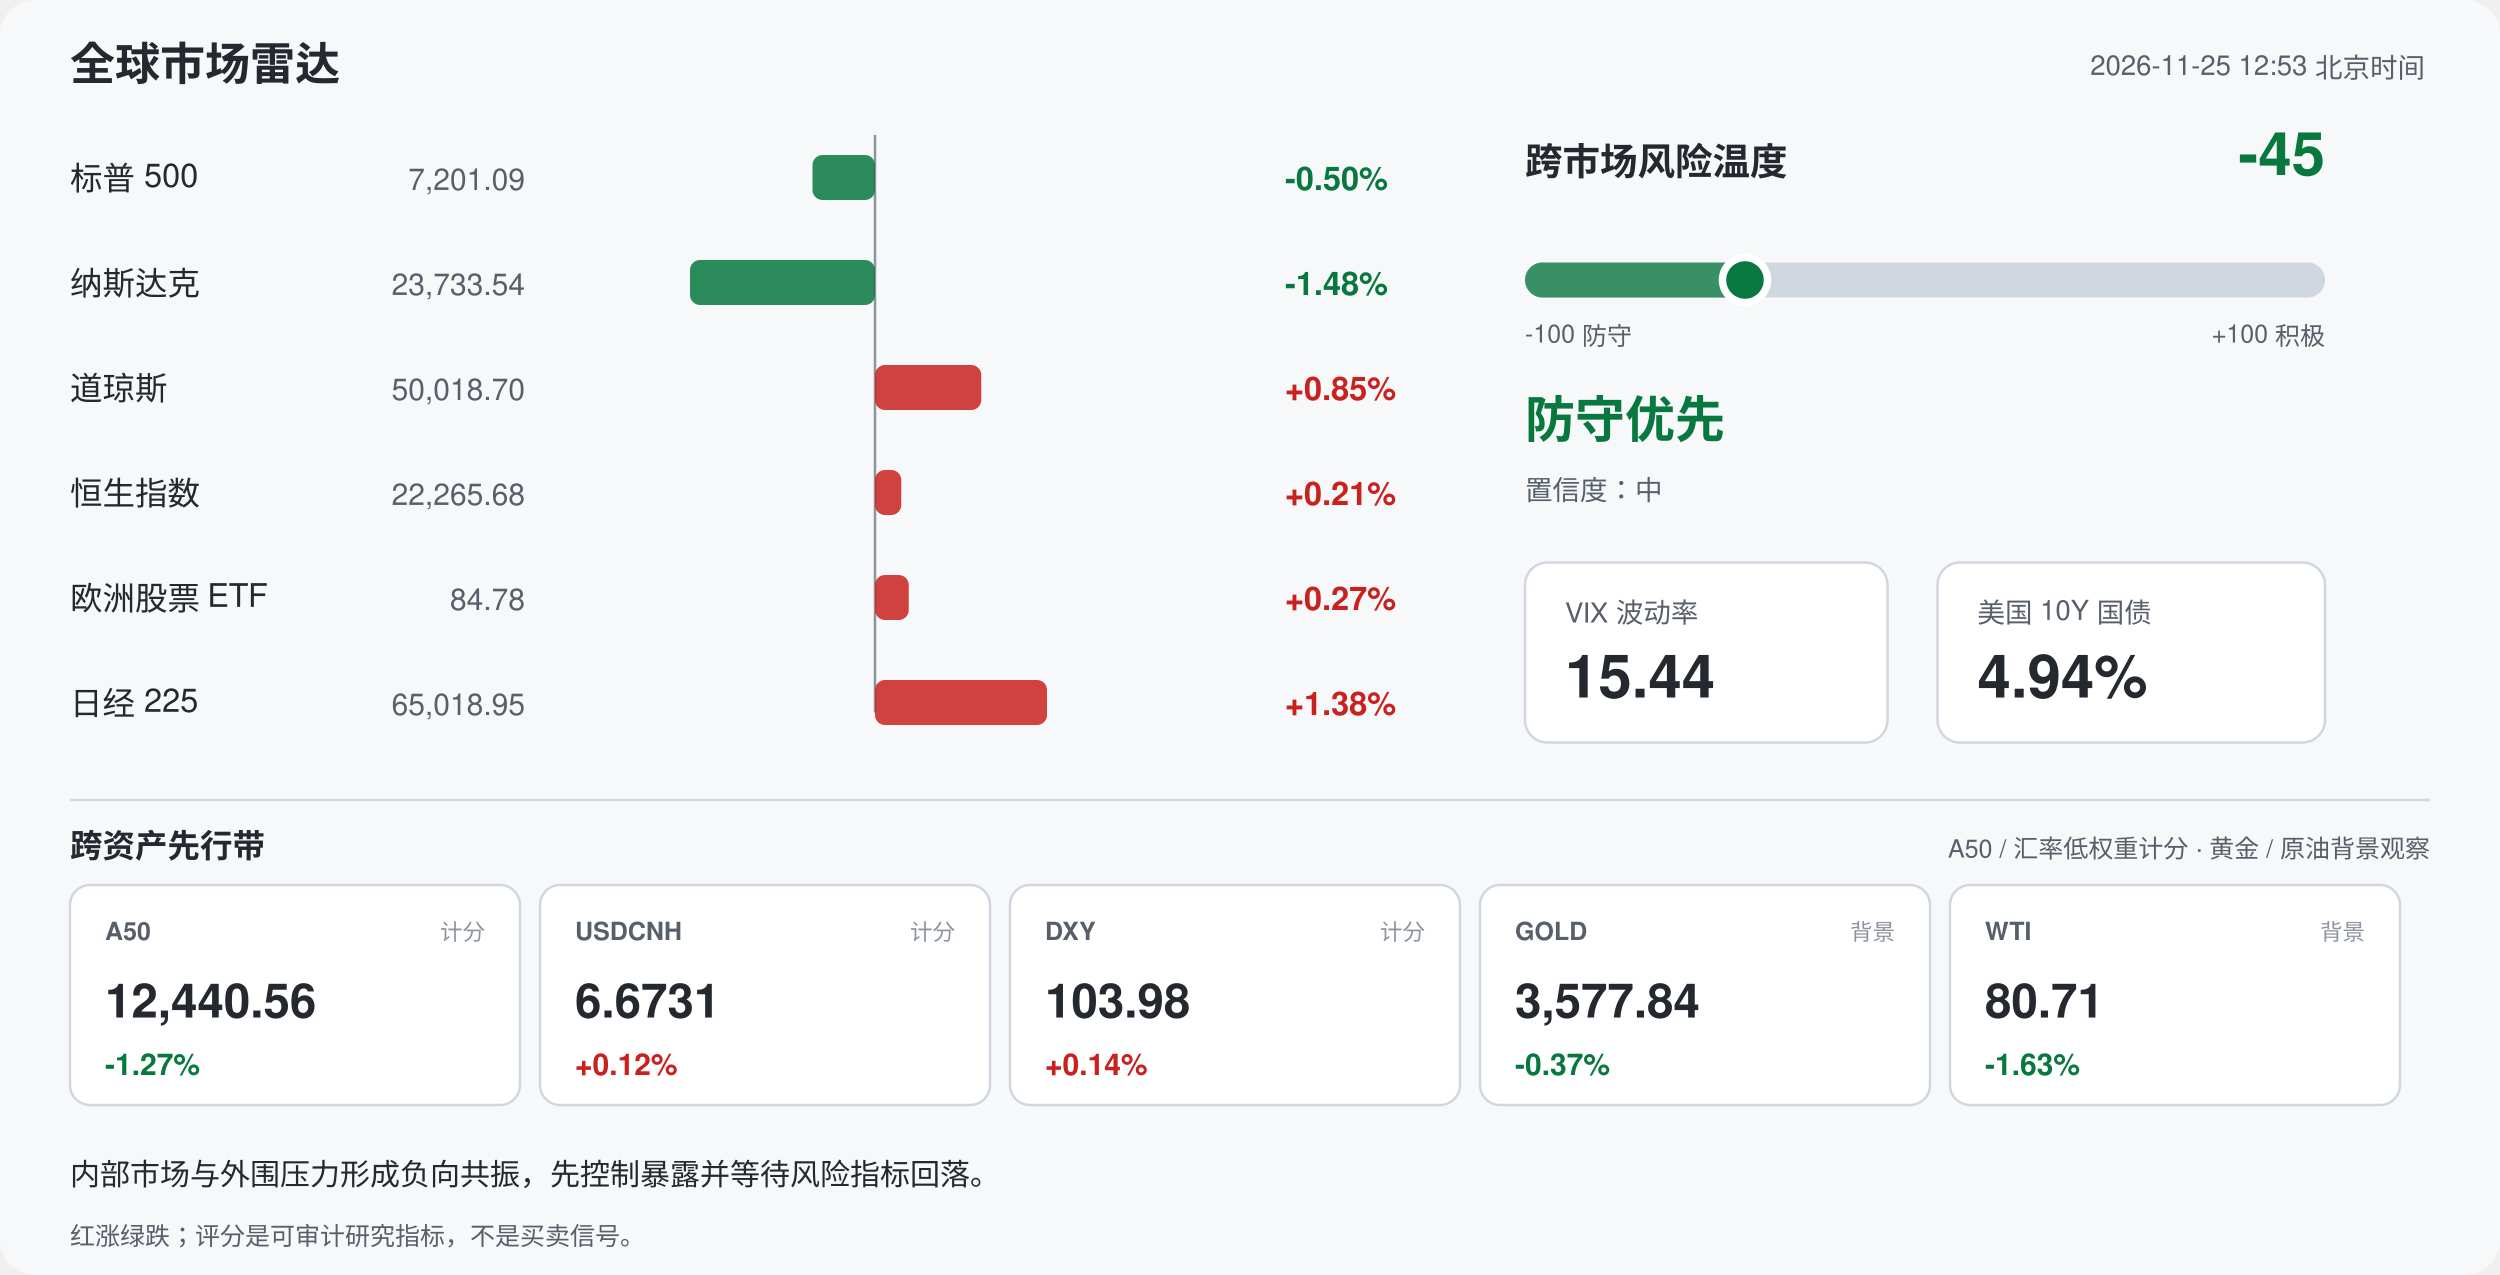
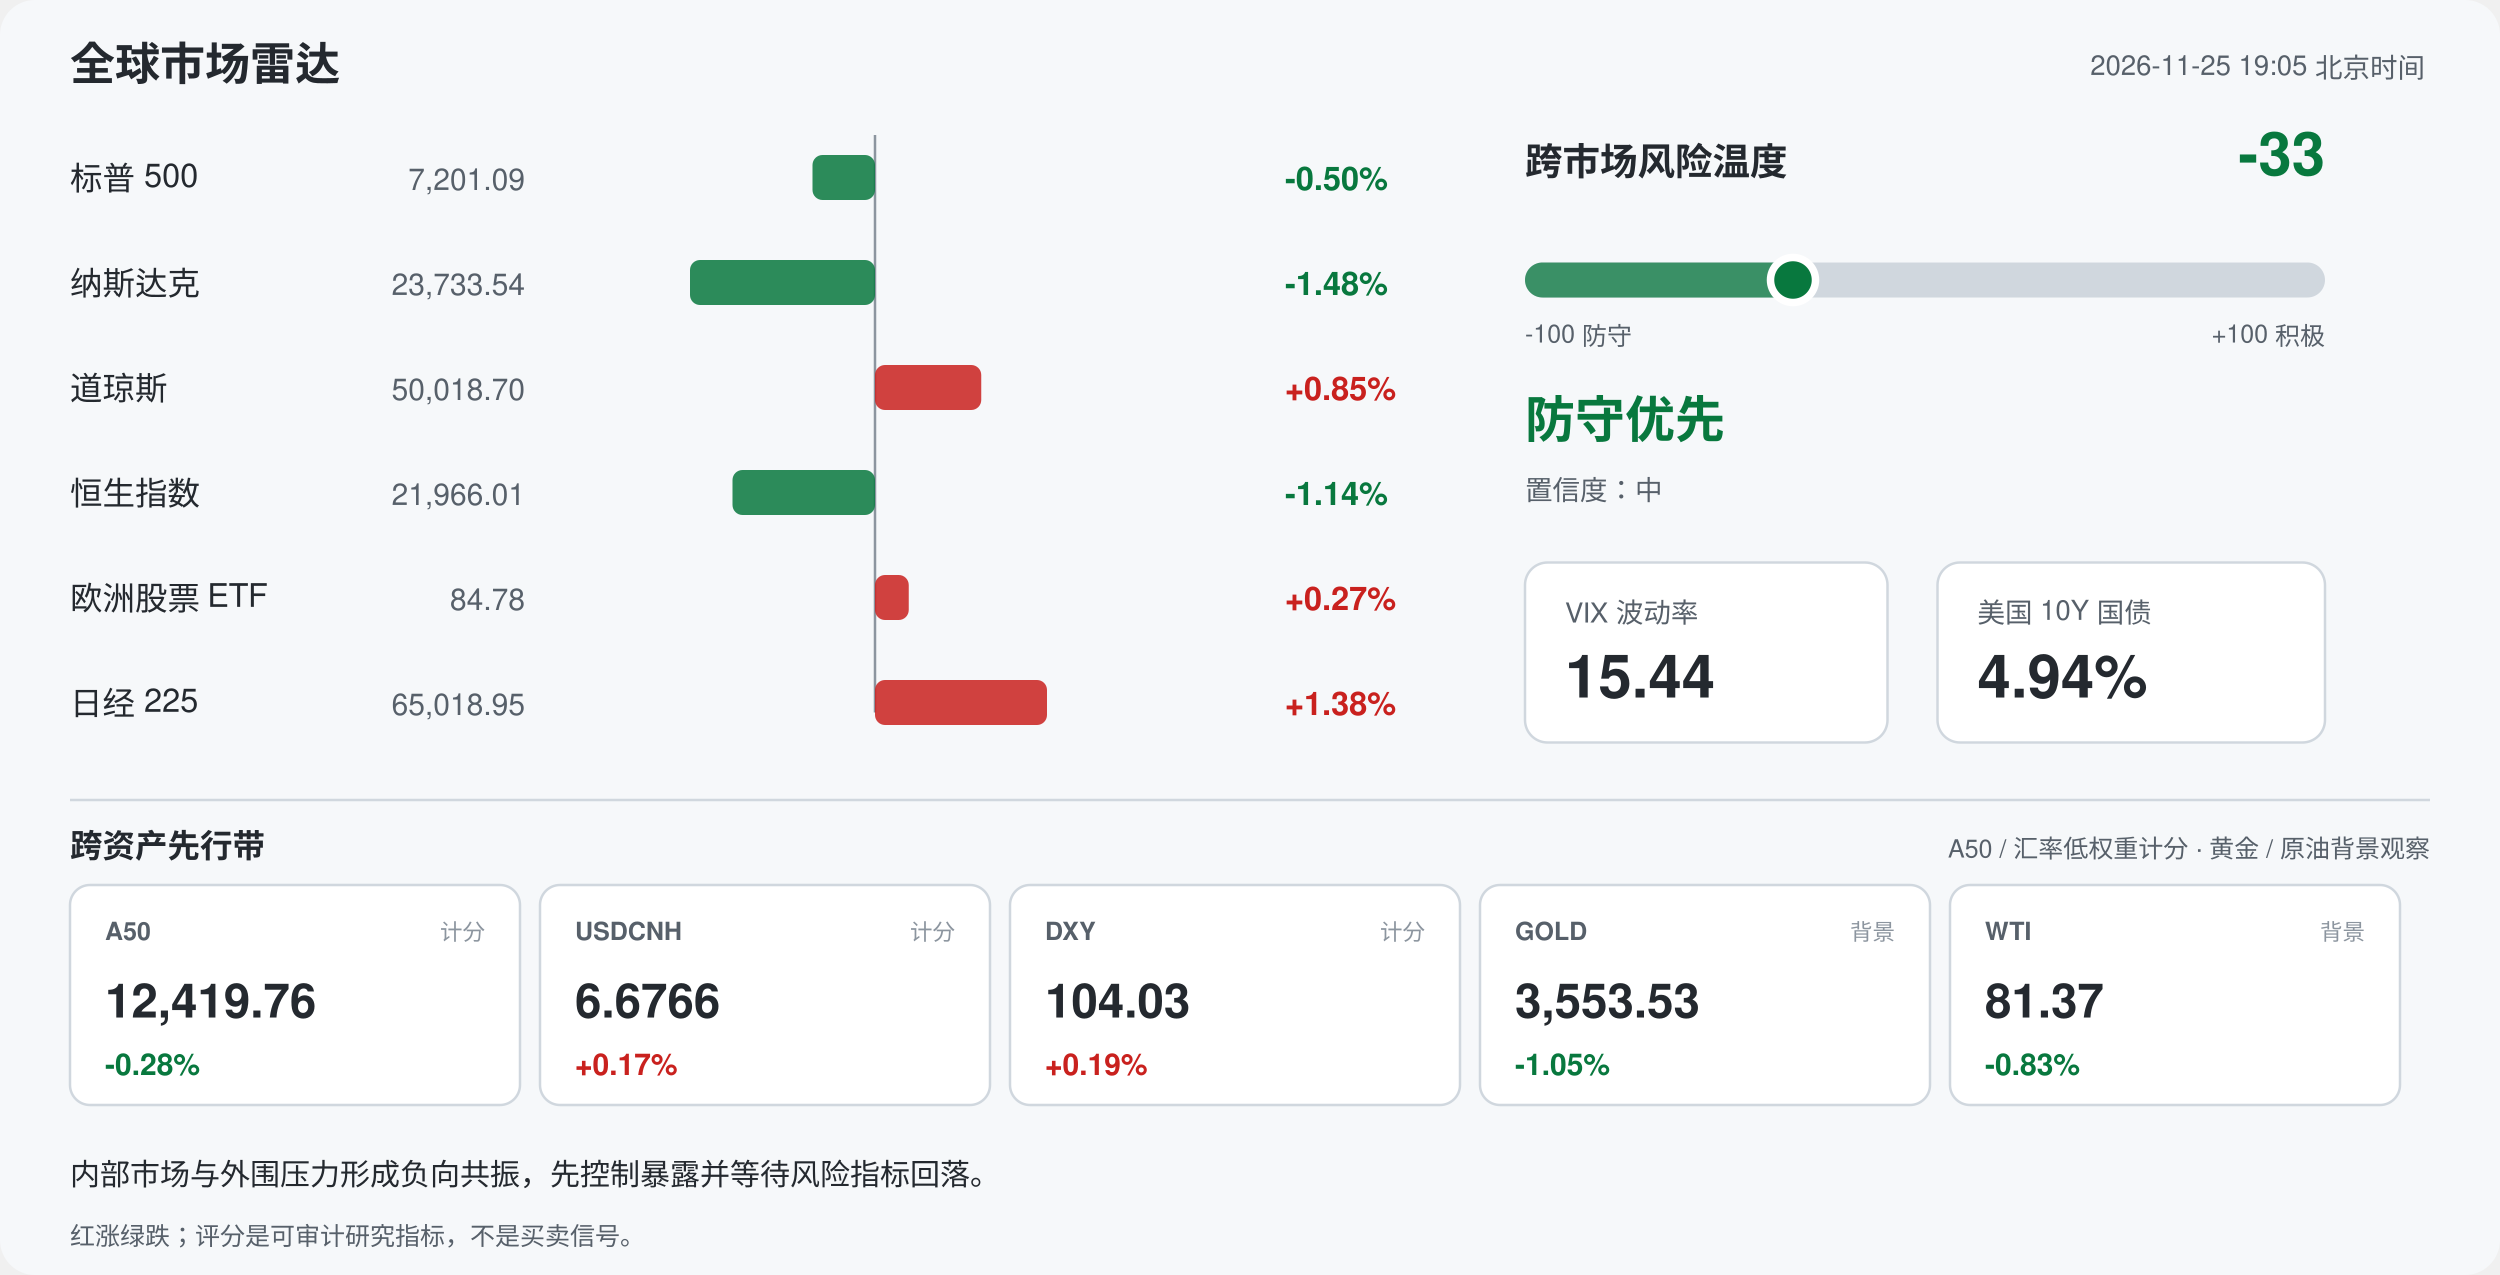
<svg xmlns="http://www.w3.org/2000/svg" width="1000" height="510" viewBox="0 0 1000 510" font-family="-apple-system,Segoe UI,Helvetica,Arial,sans-serif">
  <rect width="1000" height="510" rx="14" fill="#f6f8fa" />
  <text x="28" y="32" font-size="18" font-weight="700" fill="#24292f">全球市场雷达</text>
-   <text x="970" y="30" font-size="11" fill="#57606a" text-anchor="end">2026-11-25 12:53 北京时间</text>
+   <text x="970" y="30" font-size="11" fill="#57606a" text-anchor="end">2026-11-25 19:05 北京时间</text>
  <line x1="350" y1="54" x2="350" y2="285" stroke="#8c959f" stroke-width="1" />
  <text x="28" y="76" font-size="13" fill="#24292f">标普 500</text>
  <text x="210" y="76" font-size="12" fill="#57606a" text-anchor="end">7,201.09</text>
  <rect x="325.0" y="62" width="25.0" height="18" rx="4" fill="#08783e" opacity="0.85" />
  <text x="514" y="76" font-size="13" font-weight="600" fill="#08783e">-0.50%</text>
  <text x="28" y="118" font-size="13" fill="#24292f">纳斯达克</text>
  <text x="210" y="118" font-size="12" fill="#57606a" text-anchor="end">23,733.54</text>
  <rect x="276.0" y="104" width="74.0" height="18" rx="4" fill="#08783e" opacity="0.85" />
  <text x="514" y="118" font-size="13" font-weight="600" fill="#08783e">-1.48%</text>
  <text x="28" y="160" font-size="13" fill="#24292f">道琼斯</text>
  <text x="210" y="160" font-size="12" fill="#57606a" text-anchor="end">50,018.70</text>
  <rect x="350.0" y="146" width="42.5" height="18" rx="4" fill="#c9211e" opacity="0.85" />
  <text x="514" y="160" font-size="13" font-weight="600" fill="#c9211e">+0.85%</text>
  <text x="28" y="202" font-size="13" fill="#24292f">恒生指数</text>
-   <text x="210" y="202" font-size="12" fill="#57606a" text-anchor="end">22,265.68</text>
-   <rect x="350.0" y="188" width="10.5" height="18" rx="4" fill="#c9211e" opacity="0.85" />
-   <text x="514" y="202" font-size="13" font-weight="600" fill="#c9211e">+0.21%</text>
+   <text x="210" y="202" font-size="12" fill="#57606a" text-anchor="end">21,966.01</text>
+   <rect x="293.0" y="188" width="57.0" height="18" rx="4" fill="#08783e" opacity="0.85" />
+   <text x="514" y="202" font-size="13" font-weight="600" fill="#08783e">-1.14%</text>
  <text x="28" y="244" font-size="13" fill="#24292f">欧洲股票 ETF</text>
  <text x="210" y="244" font-size="12" fill="#57606a" text-anchor="end">84.78</text>
  <rect x="350.0" y="230" width="13.5" height="18" rx="4" fill="#c9211e" opacity="0.85" />
  <text x="514" y="244" font-size="13" font-weight="600" fill="#c9211e">+0.27%</text>
  <text x="28" y="286" font-size="13" fill="#24292f">日经 225</text>
  <text x="210" y="286" font-size="12" fill="#57606a" text-anchor="end">65,018.95</text>
  <rect x="350.0" y="272" width="68.8" height="18" rx="4" fill="#c9211e" opacity="0.85" />
  <text x="514" y="286" font-size="13" font-weight="600" fill="#c9211e">+1.38%</text>
  <text x="610" y="70" font-size="15" font-weight="700" fill="#24292f">跨市场风险温度</text>
-   <text x="930" y="70" font-size="24" font-weight="700" fill="#08783e" text-anchor="end">-45</text>
+   <text x="930" y="70" font-size="24" font-weight="700" fill="#08783e" text-anchor="end">-33</text>
  <rect x="610" y="105" width="320" height="14" rx="7" fill="#d0d7de" />
-   <rect x="610" y="105" width="88.0" height="14" rx="7" fill="#08783e" opacity="0.75" />
-   <circle cx="698.0" cy="112" r="9" fill="#08783e" stroke="#ffffff" stroke-width="3" />
+   <rect x="610" y="105" width="107.2" height="14" rx="7" fill="#08783e" opacity="0.75" />
+   <circle cx="717.2" cy="112" r="9" fill="#08783e" stroke="#ffffff" stroke-width="3" />
  <text x="610" y="137" font-size="10" fill="#57606a">-100 防守</text>
  <text x="930" y="137" font-size="10" fill="#57606a" text-anchor="end">+100 积极</text>
  <text x="610" y="175" font-size="20" font-weight="700" fill="#08783e">防守优先</text>
  <text x="610" y="200" font-size="11" fill="#57606a">置信度：中</text>
  <rect x="610" y="225" width="145" height="72" rx="9" fill="#ffffff" stroke="#d0d7de" />
  <text x="626" y="249" font-size="11" fill="#57606a">VIX 波动率</text>
  <text x="626" y="279" font-size="24" font-weight="700" fill="#24292f">15.44</text>
  <rect x="775" y="225" width="155" height="72" rx="9" fill="#ffffff" stroke="#d0d7de" />
  <text x="791" y="249" font-size="11" fill="#57606a">美国 10Y 国债</text>
  <text x="791" y="279" font-size="24" font-weight="700" fill="#24292f">4.94%</text>
  <line x1="28" y1="320" x2="972" y2="320" stroke="#d0d7de" />
  <text x="28" y="343" font-size="13" font-weight="700" fill="#24292f">跨资产先行带</text>
  <text x="972" y="343" font-size="10" fill="#57606a" text-anchor="end">A50 / 汇率低权重计分 · 黄金 / 原油背景观察</text>
  <rect x="28" y="354" width="180" height="88" rx="8" fill="#ffffff" stroke="#d0d7de" />
  <text x="42" y="376" font-size="10" font-weight="700" fill="#57606a">A50</text>
  <text x="194" y="376" font-size="9" fill="#8c959f" text-anchor="end">计分</text>
-   <text x="42" y="407" font-size="19" font-weight="700" fill="#24292f">12,440.56</text>
-   <text x="42" y="430" font-size="12" font-weight="700" fill="#08783e">-1.27%</text>
+   <text x="42" y="407" font-size="19" font-weight="700" fill="#24292f">12,419.76</text>
+   <text x="42" y="430" font-size="12" font-weight="700" fill="#08783e">-0.28%</text>
  <rect x="216" y="354" width="180" height="88" rx="8" fill="#ffffff" stroke="#d0d7de" />
  <text x="230" y="376" font-size="10" font-weight="700" fill="#57606a">USDCNH</text>
  <text x="382" y="376" font-size="9" fill="#8c959f" text-anchor="end">计分</text>
-   <text x="230" y="407" font-size="19" font-weight="700" fill="#24292f">6.6731</text>
-   <text x="230" y="430" font-size="12" font-weight="700" fill="#c9211e">+0.12%</text>
+   <text x="230" y="407" font-size="19" font-weight="700" fill="#24292f">6.6766</text>
+   <text x="230" y="430" font-size="12" font-weight="700" fill="#c9211e">+0.17%</text>
  <rect x="404" y="354" width="180" height="88" rx="8" fill="#ffffff" stroke="#d0d7de" />
  <text x="418" y="376" font-size="10" font-weight="700" fill="#57606a">DXY</text>
  <text x="570" y="376" font-size="9" fill="#8c959f" text-anchor="end">计分</text>
-   <text x="418" y="407" font-size="19" font-weight="700" fill="#24292f">103.98</text>
-   <text x="418" y="430" font-size="12" font-weight="700" fill="#c9211e">+0.14%</text>
+   <text x="418" y="407" font-size="19" font-weight="700" fill="#24292f">104.03</text>
+   <text x="418" y="430" font-size="12" font-weight="700" fill="#c9211e">+0.19%</text>
  <rect x="592" y="354" width="180" height="88" rx="8" fill="#ffffff" stroke="#d0d7de" />
  <text x="606" y="376" font-size="10" font-weight="700" fill="#57606a">GOLD</text>
  <text x="758" y="376" font-size="9" fill="#8c959f" text-anchor="end">背景</text>
-   <text x="606" y="407" font-size="19" font-weight="700" fill="#24292f">3,577.84</text>
-   <text x="606" y="430" font-size="12" font-weight="700" fill="#08783e">-0.37%</text>
+   <text x="606" y="407" font-size="19" font-weight="700" fill="#24292f">3,553.53</text>
+   <text x="606" y="430" font-size="12" font-weight="700" fill="#08783e">-1.05%</text>
  <rect x="780" y="354" width="180" height="88" rx="8" fill="#ffffff" stroke="#d0d7de" />
  <text x="794" y="376" font-size="10" font-weight="700" fill="#57606a">WTI</text>
  <text x="946" y="376" font-size="9" fill="#8c959f" text-anchor="end">背景</text>
-   <text x="794" y="407" font-size="19" font-weight="700" fill="#24292f">80.71</text>
-   <text x="794" y="430" font-size="12" font-weight="700" fill="#08783e">-1.63%</text>
+   <text x="794" y="407" font-size="19" font-weight="700" fill="#24292f">81.37</text>
+   <text x="794" y="430" font-size="12" font-weight="700" fill="#08783e">-0.83%</text>
  <text x="28" y="474" font-size="12" fill="#24292f">内部市场与外围压力形成负向共振，先控制暴露并等待风险指标回落。</text>
  <text x="28" y="498" font-size="10" fill="#57606a">红涨绿跌；评分是可审计研究指标，不是买卖信号。</text>
</svg>
